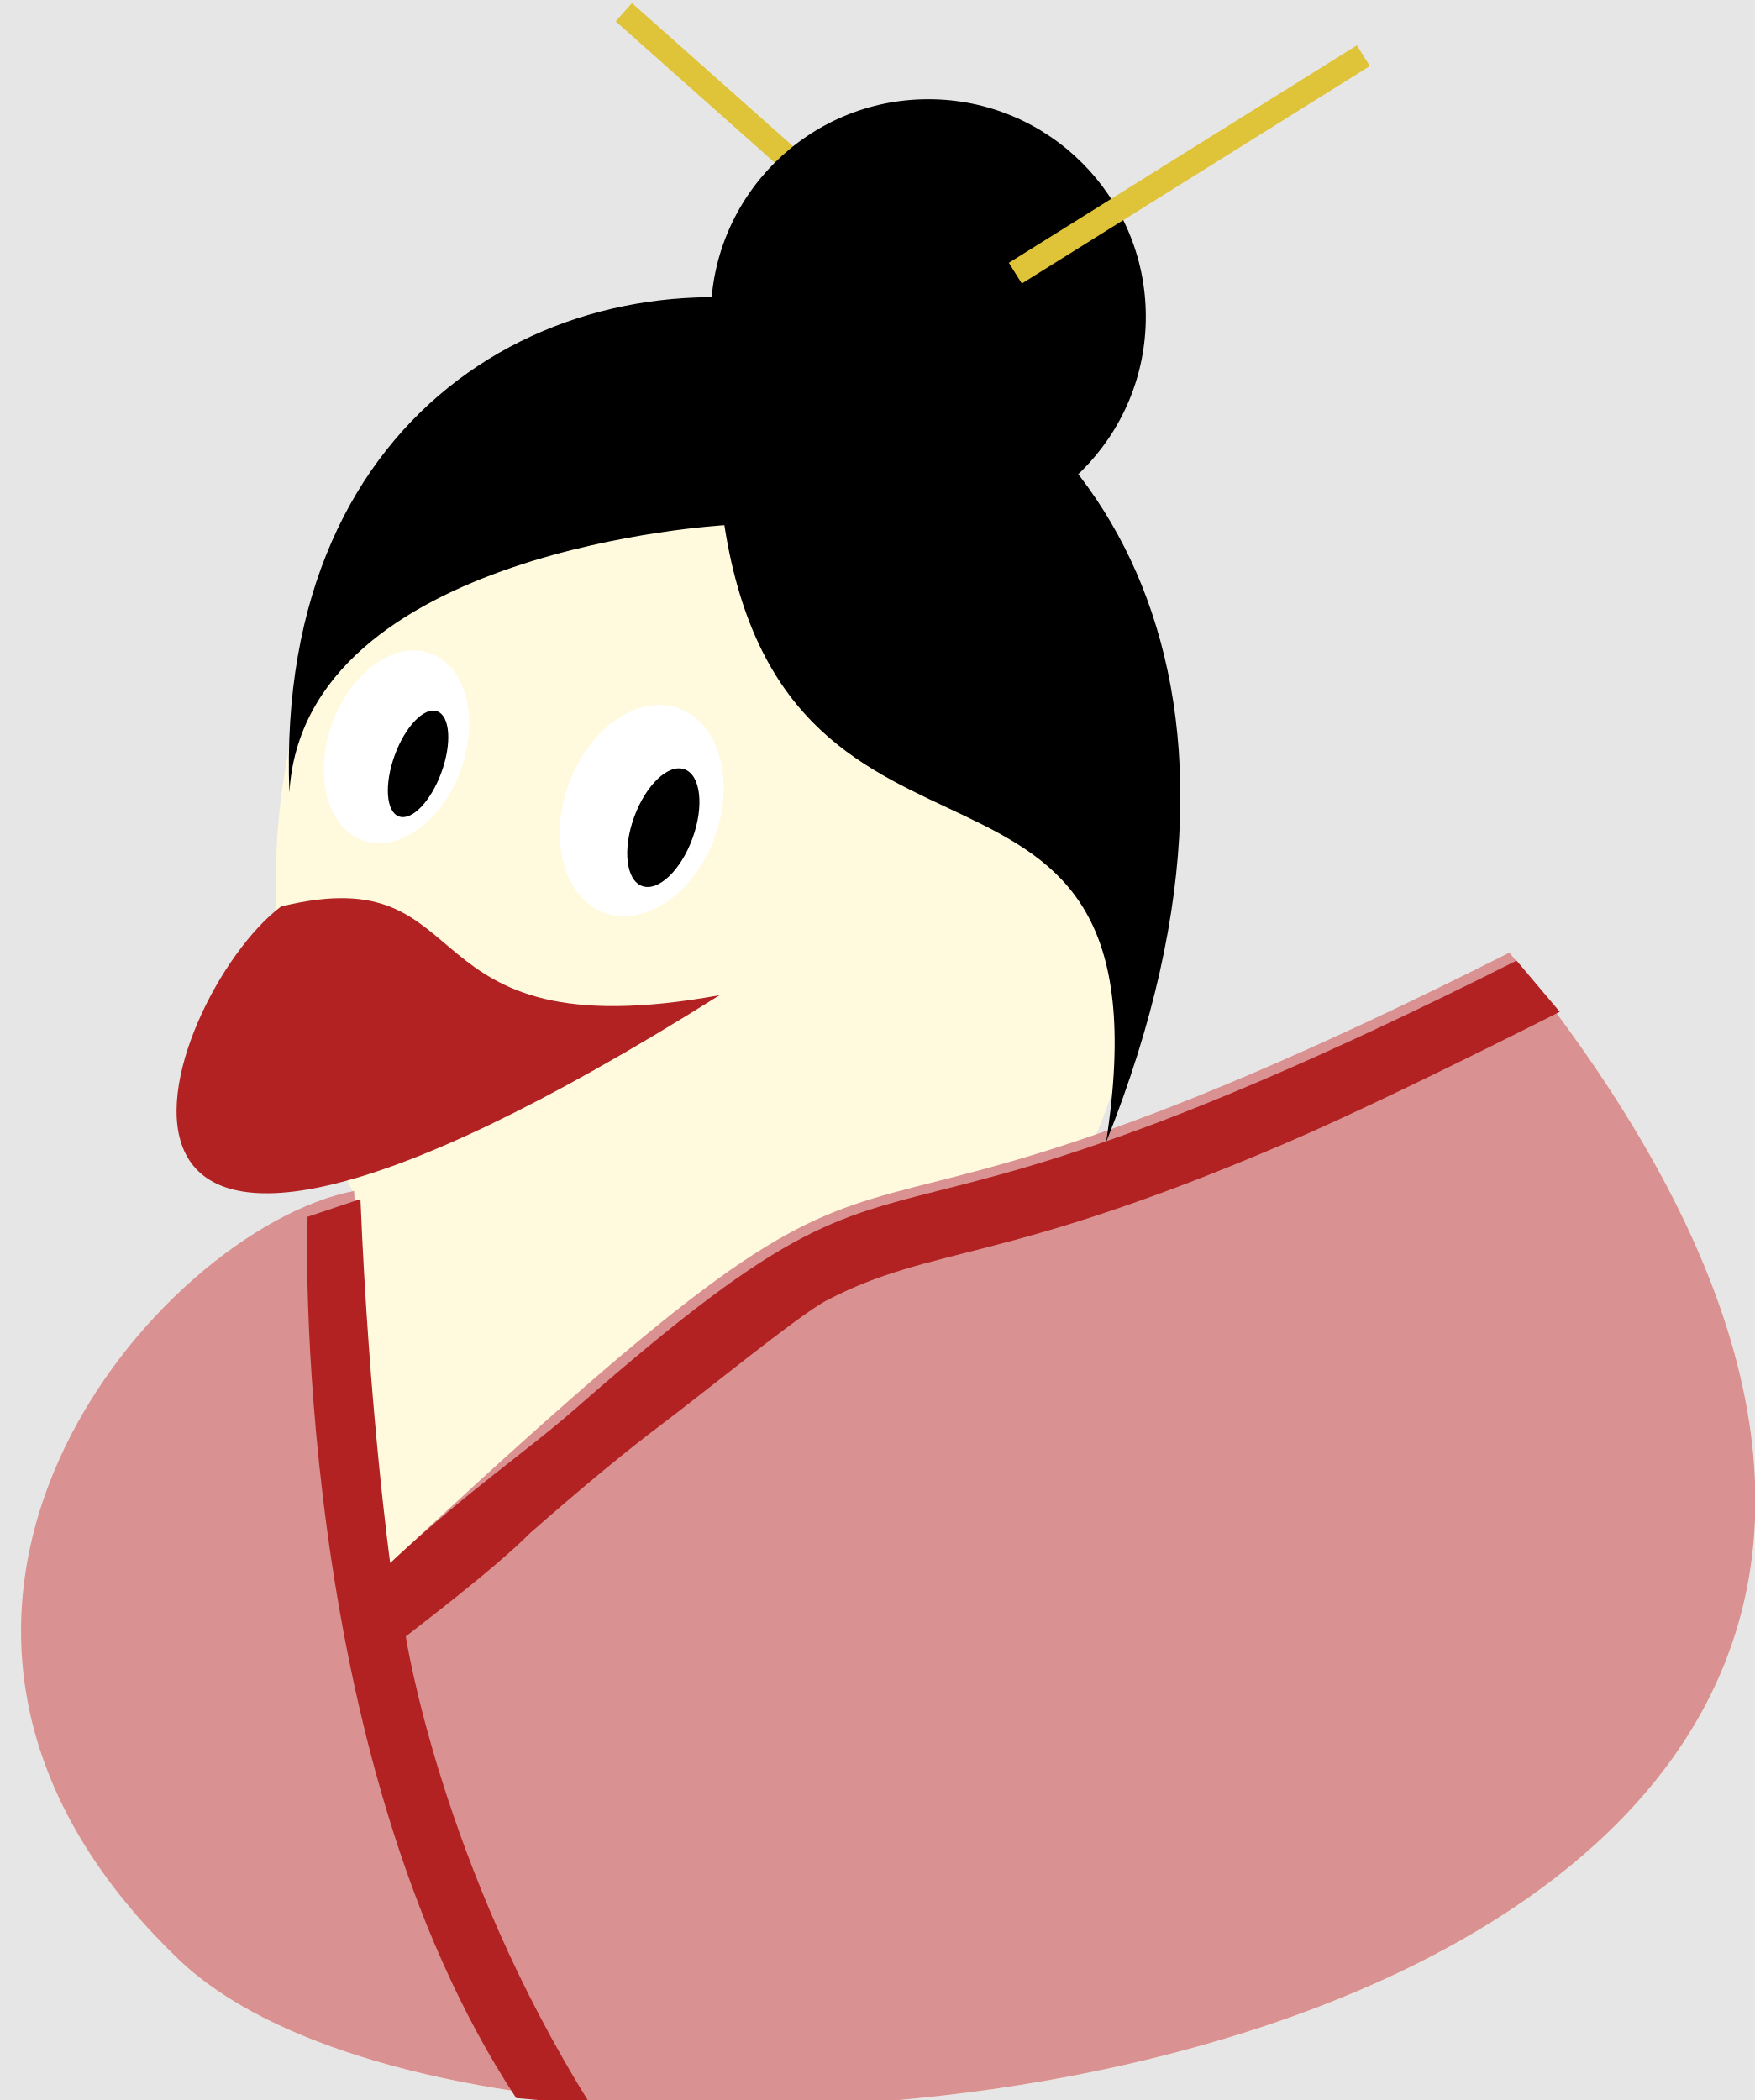
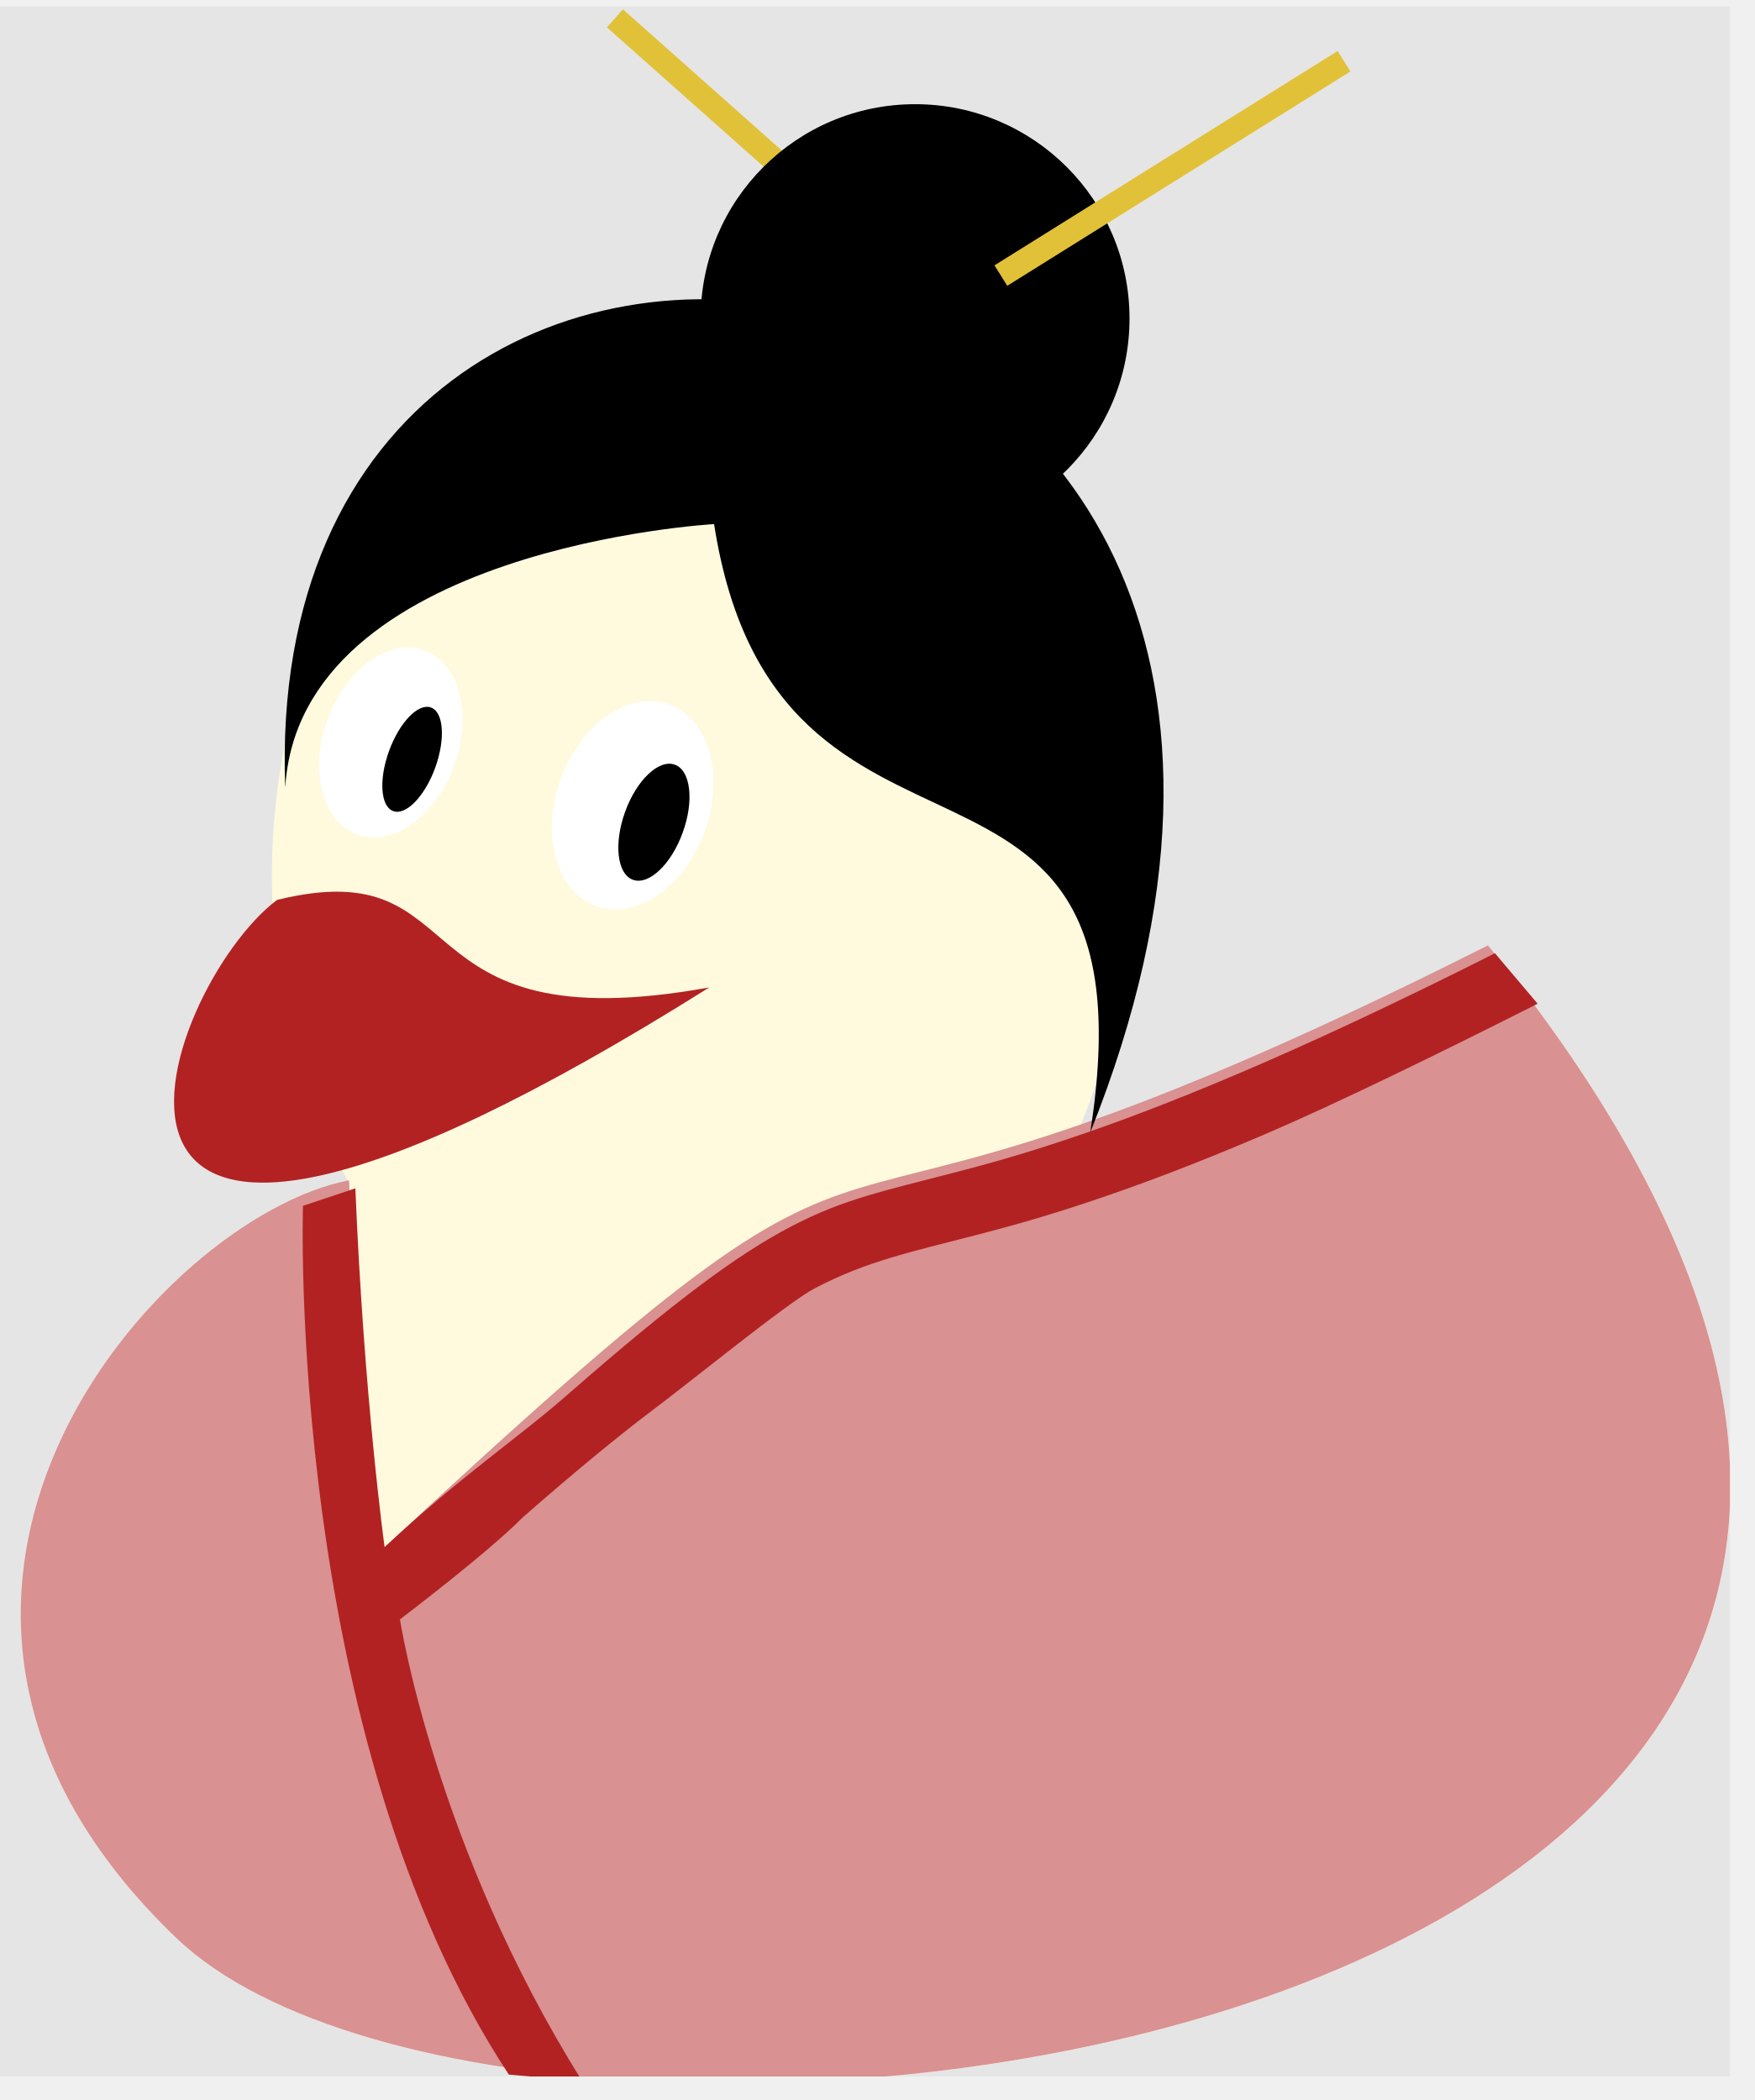
- <svg xmlns="http://www.w3.org/2000/svg" version="1.1" viewBox="0 0 57.175 68.43">
-   <g id="page1">
-     <path d="M0 68.43H57.175V0H0Z" fill="#e6e6e6" />
-     <path d="M12.189 38.808C5.216 40.027-5.896 52.641 5.839 63.866C17.603 75.092 78.804 67.58 49.181 31.041C24.236 44.449 32.797 32.175 12.189 38.808Z" fill="#fffade" />
-     <path d="M37.332 28.745C37.332 18.96 30.987 11.028 23.159 11.028S8.986 18.96 8.986 28.745C8.986 38.53 15.331 46.462 23.159 46.462S37.332 38.53 37.332 28.745Z" fill="#fffade" />
-     <path d="M9.156 29.539C15.874 27.894 12.983 34.329 23.443 32.43C-0 47.17 5.272 32.458 9.156 29.539Z" fill="#b22222" />
-     <path d="M23.289 27.279C23.958 25.44 23.436 23.562 22.122 23.084C20.808 22.605 19.201 23.709 18.531 25.547C17.862 27.386 18.384 29.265 19.698 29.743C21.012 30.221 22.619 29.118 23.289 27.279Z" fill="#fff" />
-     <path d="M22.563 27.316C22.946 26.266 22.83 25.26 22.304 25.069C21.779 24.877 21.043 25.574 20.661 26.624C20.279 27.674 20.395 28.681 20.92 28.872C21.445 29.063 22.181 28.367 22.563 27.316Z" />
-     <path d="M15.012 25.096C15.624 23.415 15.183 21.71 14.027 21.289C12.871 20.868 11.437 21.89 10.825 23.572C10.213 25.254 10.654 26.958 11.811 27.379C12.967 27.8 14.4 26.778 15.012 25.096Z" fill="#fff" />
-     <path d="M14.382 25.169C14.727 24.223 14.665 23.332 14.244 23.179C13.824 23.026 13.203 23.668 12.859 24.614C12.515 25.56 12.577 26.451 12.997 26.604C13.418 26.757 14.038 26.115 14.382 25.169Z" />
-     <path d="M11.537 38.808C5.216 40.027-5.896 52.641 5.839 63.866C17.603 75.092 78.804 67.58 49.181 31.041C22.592 44.449 32.797 32.203 12.189 51.422Z" fill="#d99191" />
-     <path d="M50.82 32.971C47.495 34.649 44.105 36.305 41.797 37.291C39.49 38.278 37.624 38.975 36.071 39.494C34.52 40.015 33.276 40.356 32.213 40.631C31.15 40.906 30.266 41.115 29.429 41.371C28.59 41.623 27.8 41.923 26.924 42.38C26.048 42.836 22.777 45.504 21.597 46.385C20.418 47.27 19.023 48.421 17.277 49.951C16.118 51.125 13.408 53.171 13.221 53.324C13.221 53.324 14.371 60.811 19.239 68.578L16.818 68.368C9.448 57.163 10.012 39.653 10.012 39.653L11.744 39.072C12.03 46.011 12.713 50.932 12.713 50.932C15.29 48.528 17.067 47.38 18.814 45.846C20.562 44.316 21.957 43.165 23.136 42.283C24.316 41.399 25.277 40.787 26.156 40.327C27.031 39.871 27.822 39.57 28.658 39.318C29.497 39.063 30.382 38.853 31.445 38.578C32.508 38.303 33.75 37.963 35.303 37.441C36.856 36.923 38.722 36.226 41.026 35.239C43.333 34.253 46.086 32.977 49.411 31.302Z" fill="#b22222" />
-     <path d="M33.08 11.737L20.325 .398" stroke="#dfc338" fill="none" stroke-width=".797" stroke-miterlimit="10" />
-     <path d="M36.037 37.223C48.546 5.971 8.45 .129 9.428 25.833C9.893 17.882 23.601 17.114 23.601 17.114C25.679 30.457 38.347 22.373 36.037 37.223Z" />
-     <path d="M37.332 10.32C37.332 6.406 34.16 3.233 30.246 3.233C26.332 3.233 23.159 6.406 23.159 10.32C23.159 14.233 26.332 17.406 30.246 17.406C34.16 17.406 37.332 14.233 37.332 10.32Z" />
-     <path d="M33.08 8.902L44.419 1.815" stroke="#dfc338" fill="none" stroke-width=".797" stroke-miterlimit="10" />
+ <svg xmlns="http://www.w3.org/2000/svg" width="57.175" height="68.43" viewBox="0 0 57.175 68.43">
+   <defs>
+     <clipPath id="clip-0">
+       <path clip-rule="nonzero" d="M 0 0.207 L 56.363 0.207 L 56.363 67.664 L 0 67.664 Z M 0 0.207 " />
+     </clipPath>
+     <clipPath id="clip-1">
+       <path clip-rule="nonzero" d="M 0 30 L 56.363 30 L 56.363 67.664 L 0 67.664 Z M 0 30 " />
+     </clipPath>
+     <clipPath id="clip-2">
+       <path clip-rule="nonzero" d="M 0 30 L 56.363 30 L 56.363 67.664 L 0 67.664 Z M 0 30 " />
+     </clipPath>
+     <clipPath id="clip-3">
+       <path clip-rule="nonzero" d="M 9 31 L 51 31 L 51 67.664 L 9 67.664 Z M 9 31 " />
+     </clipPath>
+     <clipPath id="clip-4">
+       <path clip-rule="nonzero" d="M 8 0.207 L 44 0.207 L 44 23 L 8 23 Z M 8 0.207 " />
+     </clipPath>
+     <clipPath id="clip-5">
+       <path clip-rule="nonzero" d="M 21 0.207 L 55 0.207 L 55 21 L 21 21 Z M 21 0.207 " />
+     </clipPath>
+   </defs>
+   <g clip-path="url(#clip-0)">
+     <path fill-rule="nonzero" fill="rgb(89.999%, 89.999%, 89.999%)" fill-opacity="1" d="M 0 67.664 L 56.363 67.664 L 56.363 0.207 L 0 0.207 Z M 0 67.664 " />
+   </g>
+   <g clip-path="url(#clip-1)">
+     <path fill-rule="nonzero" fill="rgb(100%, 98.039%, 87.057%)" fill-opacity="1" d="M 12.016 38.461 C 5.141 39.664 -5.812 52.098 5.758 63.164 C 17.352 74.23 77.684 66.824 48.48 30.805 C 23.891 44.023 32.332 31.922 12.016 38.461 Z M 12.016 38.461 " />
+   </g>
+   <path fill-rule="nonzero" fill="rgb(100%, 98.039%, 87.057%)" fill-opacity="1" d="M 36.801 28.543 C 36.801 18.895 30.547 11.078 22.828 11.078 C 15.113 11.078 8.859 18.895 8.859 28.543 C 8.859 38.188 15.113 46.008 22.828 46.008 C 30.547 46.008 36.801 38.188 36.801 28.543 Z M 36.801 28.543 " />
+   <path fill-rule="nonzero" fill="rgb(69.803%, 13.332%, 13.332%)" fill-opacity="1" d="M 9.027 29.324 C 15.648 27.703 12.797 34.047 23.109 32.176 C 0 46.703 5.195 32.203 9.027 29.324 Z M 9.027 29.324 " />
+   <path fill-rule="nonzero" fill="rgb(100%, 100%, 100%)" fill-opacity="1" d="M 22.957 27.098 C 23.617 25.285 23.102 23.434 21.809 22.961 C 20.512 22.488 18.926 23.578 18.27 25.391 C 17.609 27.203 18.121 29.055 19.418 29.527 C 20.711 29.996 22.297 28.91 22.957 27.098 Z M 22.957 27.098 " />
+   <path fill-rule="nonzero" fill="rgb(0%, 0%, 0%)" fill-opacity="1" d="M 22.242 27.133 C 22.621 26.098 22.504 25.105 21.988 24.918 C 21.469 24.73 20.742 25.414 20.367 26.453 C 19.992 27.488 20.105 28.48 20.621 28.668 C 21.141 28.855 21.867 28.168 22.242 27.133 Z M 22.242 27.133 " />
+   <path fill-rule="nonzero" fill="rgb(100%, 100%, 100%)" fill-opacity="1" d="M 14.801 24.945 C 15.402 23.289 14.969 21.605 13.828 21.191 C 12.688 20.777 11.273 21.785 10.672 23.441 C 10.066 25.102 10.504 26.781 11.641 27.195 C 12.781 27.609 14.195 26.602 14.801 24.945 Z M 14.801 24.945 " />
+   <path fill-rule="nonzero" fill="rgb(0%, 0%, 0%)" fill-opacity="1" d="M 14.18 25.016 C 14.516 24.086 14.457 23.207 14.043 23.055 C 13.625 22.902 13.016 23.539 12.676 24.469 C 12.336 25.402 12.398 26.281 12.812 26.43 C 13.227 26.582 13.84 25.949 14.18 25.016 Z M 14.18 25.016 " />
+   <g clip-path="url(#clip-2)">
+     <path fill-rule="nonzero" fill="rgb(84.903%, 56.667%, 56.667%)" fill-opacity="1" d="M 11.371 38.461 C 5.141 39.664 -5.812 52.098 5.758 63.164 C 17.352 74.23 77.684 66.824 48.48 30.805 C 22.27 44.023 32.332 31.949 12.016 50.898 Z M 11.371 38.461 " />
+   </g>
+   <g clip-path="url(#clip-3)">
+     <path fill-rule="nonzero" fill="rgb(69.803%, 13.332%, 13.332%)" fill-opacity="1" d="M 50.098 32.707 C 46.82 34.363 43.477 35.992 41.203 36.965 C 38.93 37.938 37.09 38.625 35.559 39.137 C 34.031 39.652 32.801 39.988 31.754 40.258 C 30.707 40.531 29.836 40.734 29.012 40.988 C 28.184 41.238 27.402 41.531 26.539 41.984 C 25.676 42.434 22.453 45.062 21.289 45.93 C 20.129 46.805 18.754 47.938 17.031 49.445 C 15.887 50.602 13.219 52.621 13.031 52.77 C 13.031 52.77 14.168 60.152 18.965 67.809 L 16.578 67.602 C 9.312 56.555 9.871 39.293 9.871 39.293 L 11.578 38.723 C 11.859 45.562 12.531 50.414 12.531 50.414 C 15.074 48.043 16.824 46.91 18.547 45.398 C 20.27 43.891 21.645 42.758 22.809 41.887 C 23.969 41.016 24.918 40.414 25.785 39.961 C 26.648 39.508 27.426 39.215 28.25 38.965 C 29.078 38.715 29.949 38.508 30.996 38.234 C 32.047 37.965 33.27 37.629 34.801 37.113 C 36.332 36.602 38.172 35.914 40.441 34.945 C 42.719 33.973 45.43 32.715 48.707 31.062 Z M 50.098 32.707 " />
+   </g>
+   <g clip-path="url(#clip-4)">
+     <path fill="none" stroke-width="0.797" stroke-linecap="butt" stroke-linejoin="miter" stroke="rgb(88.203%, 75.703%, 22.142%)" stroke-opacity="1" stroke-miterlimit="10" d="M 35.433 59.53 L 22.677 70.867 " transform="matrix(0.985776, 0, 0, -0.985776, -2.319531, 70.45705)" />
+   </g>
+   <path fill-rule="nonzero" fill="rgb(0%, 0%, 0%)" fill-opacity="1" d="M 35.523 36.898 C 47.855 6.09 8.328 0.332 9.293 25.672 C 9.754 17.832 23.266 17.078 23.266 17.078 C 25.312 30.23 37.801 22.262 35.523 36.898 Z M 35.523 36.898 " />
+   <path fill-rule="nonzero" fill="rgb(0%, 0%, 0%)" fill-opacity="1" d="M 36.801 10.379 C 36.801 6.52 33.672 3.395 29.816 3.395 C 25.957 3.395 22.828 6.52 22.828 10.379 C 22.828 14.238 25.957 17.363 29.816 17.363 C 33.672 17.363 36.801 14.238 36.801 10.379 Z M 36.801 10.379 " />
+   <g clip-path="url(#clip-5)">
+     <path fill="none" stroke-width="0.797" stroke-linecap="butt" stroke-linejoin="miter" stroke="rgb(88.203%, 75.703%, 22.142%)" stroke-opacity="1" stroke-miterlimit="10" d="M 35.433 62.364 L 46.774 69.449 " transform="matrix(0.985776, 0, 0, -0.985776, -2.319531, 70.45705)" />
  </g>
</svg>
